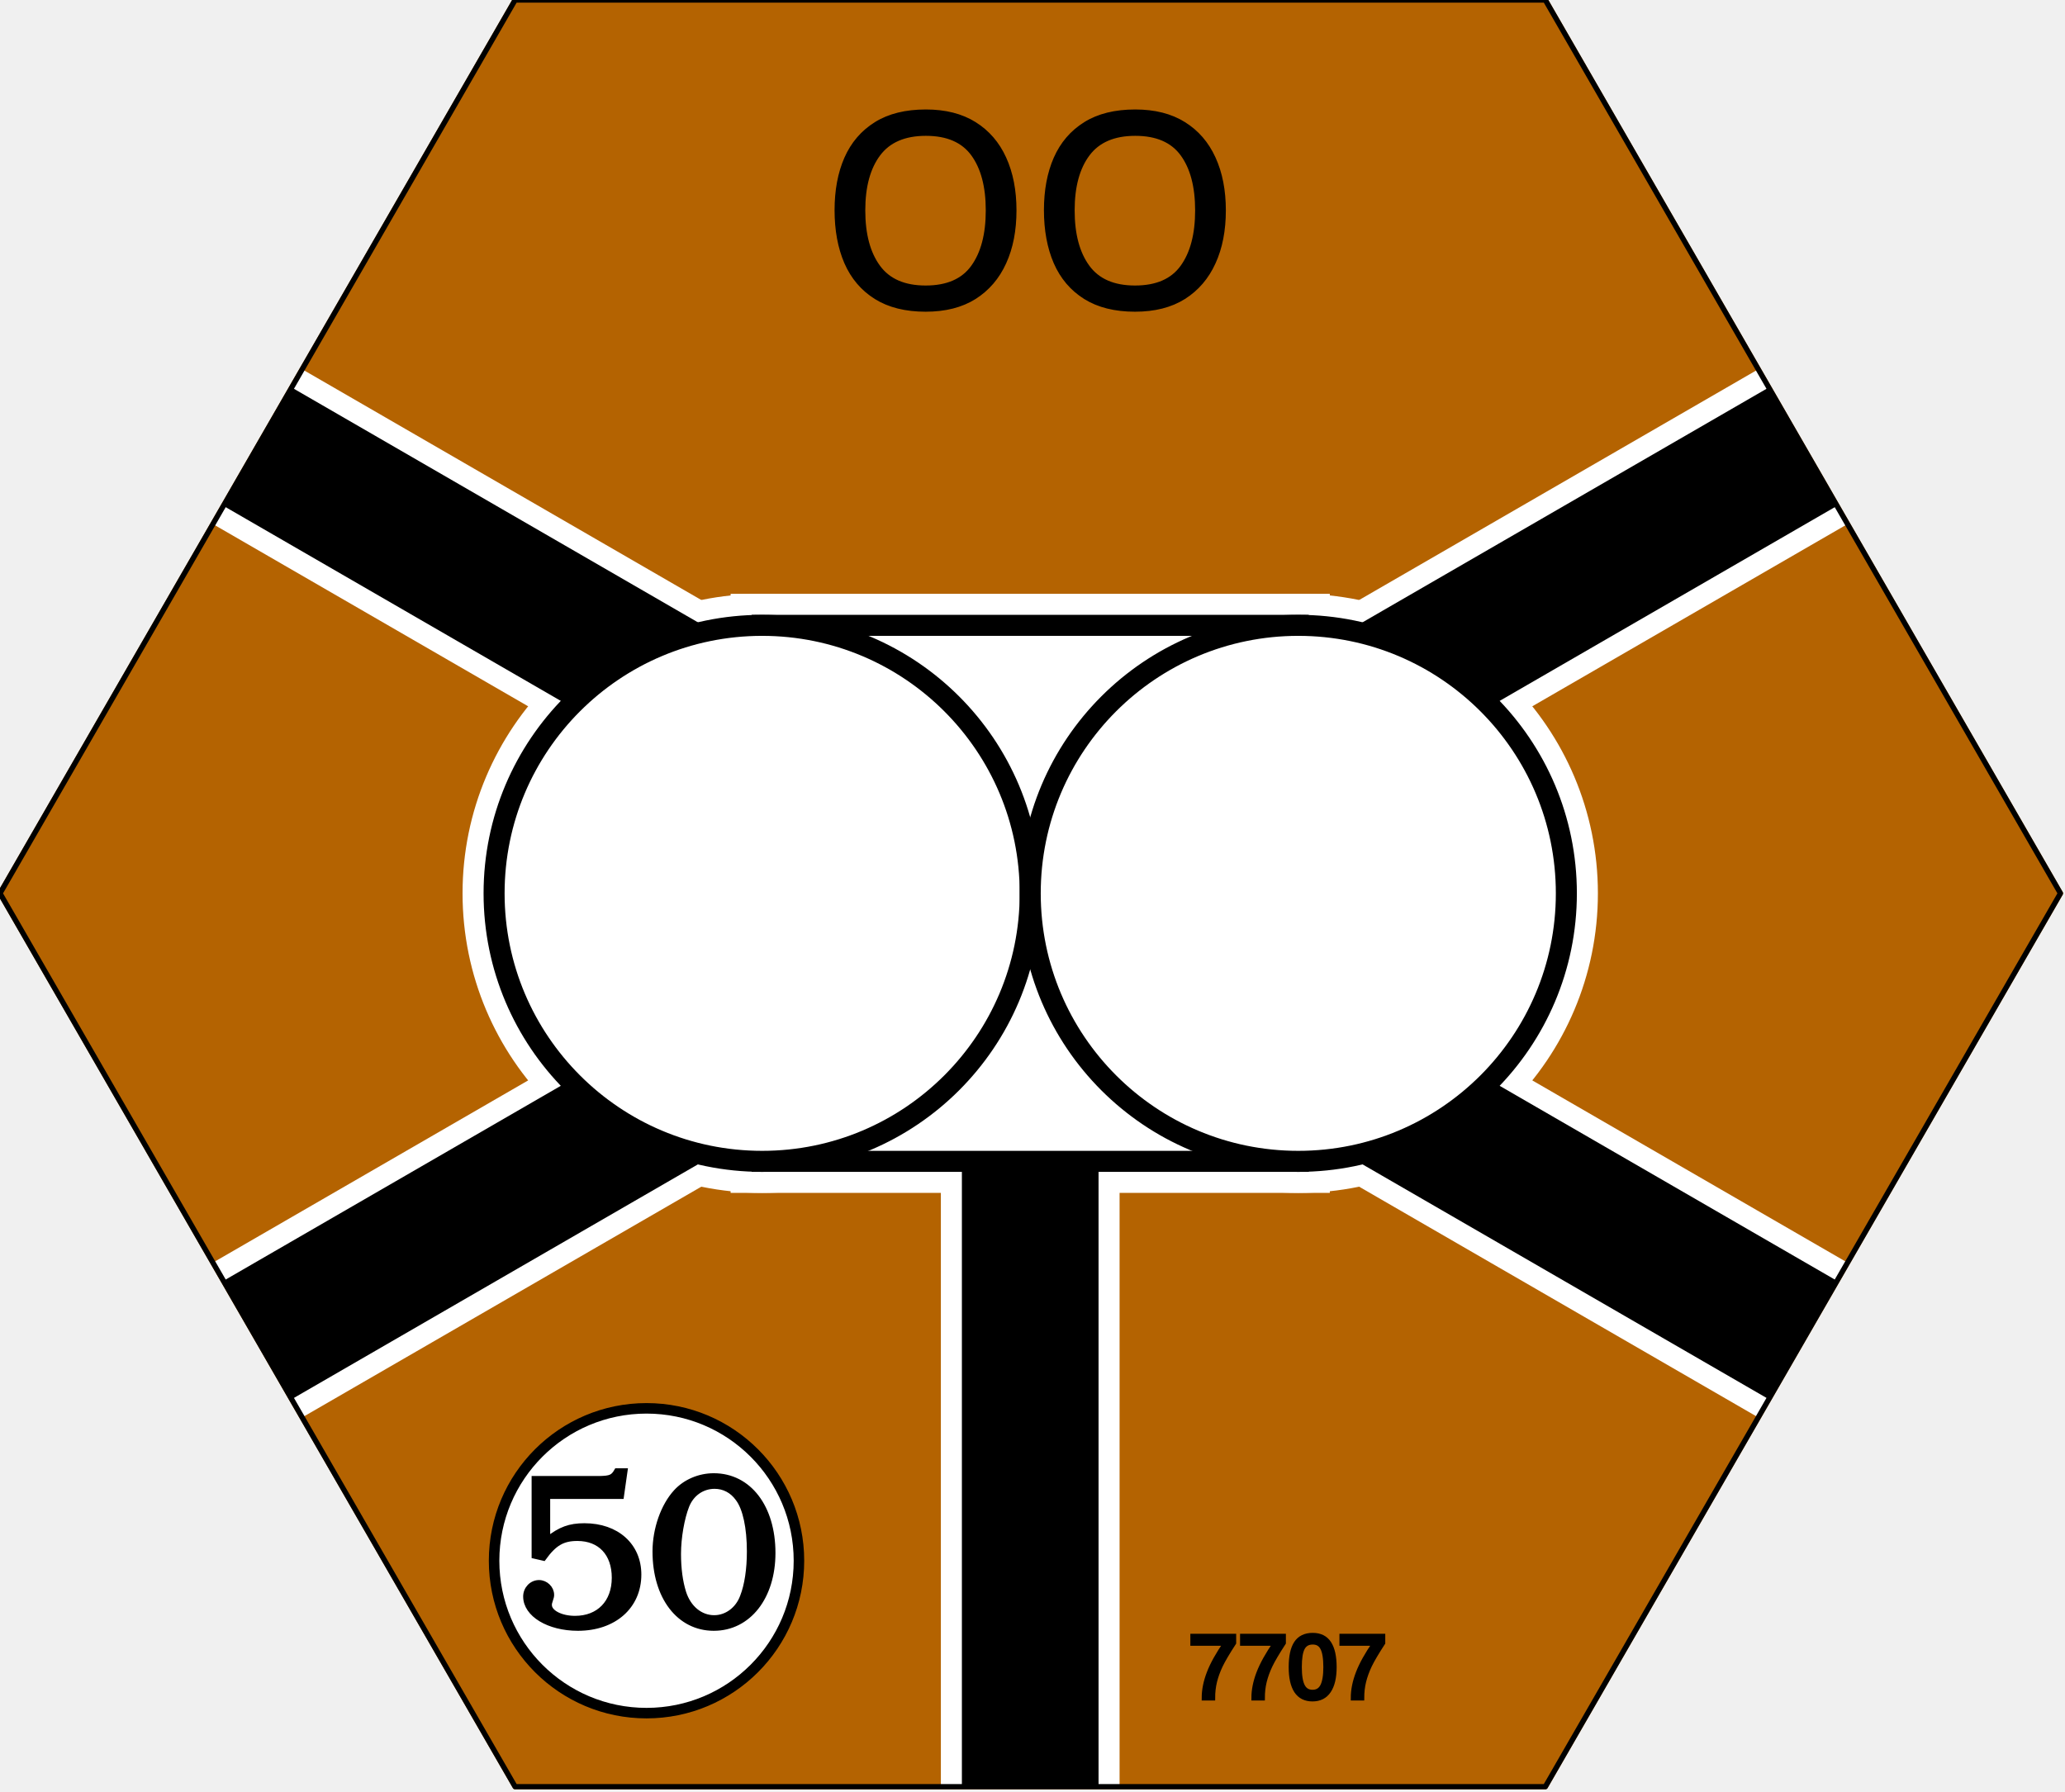
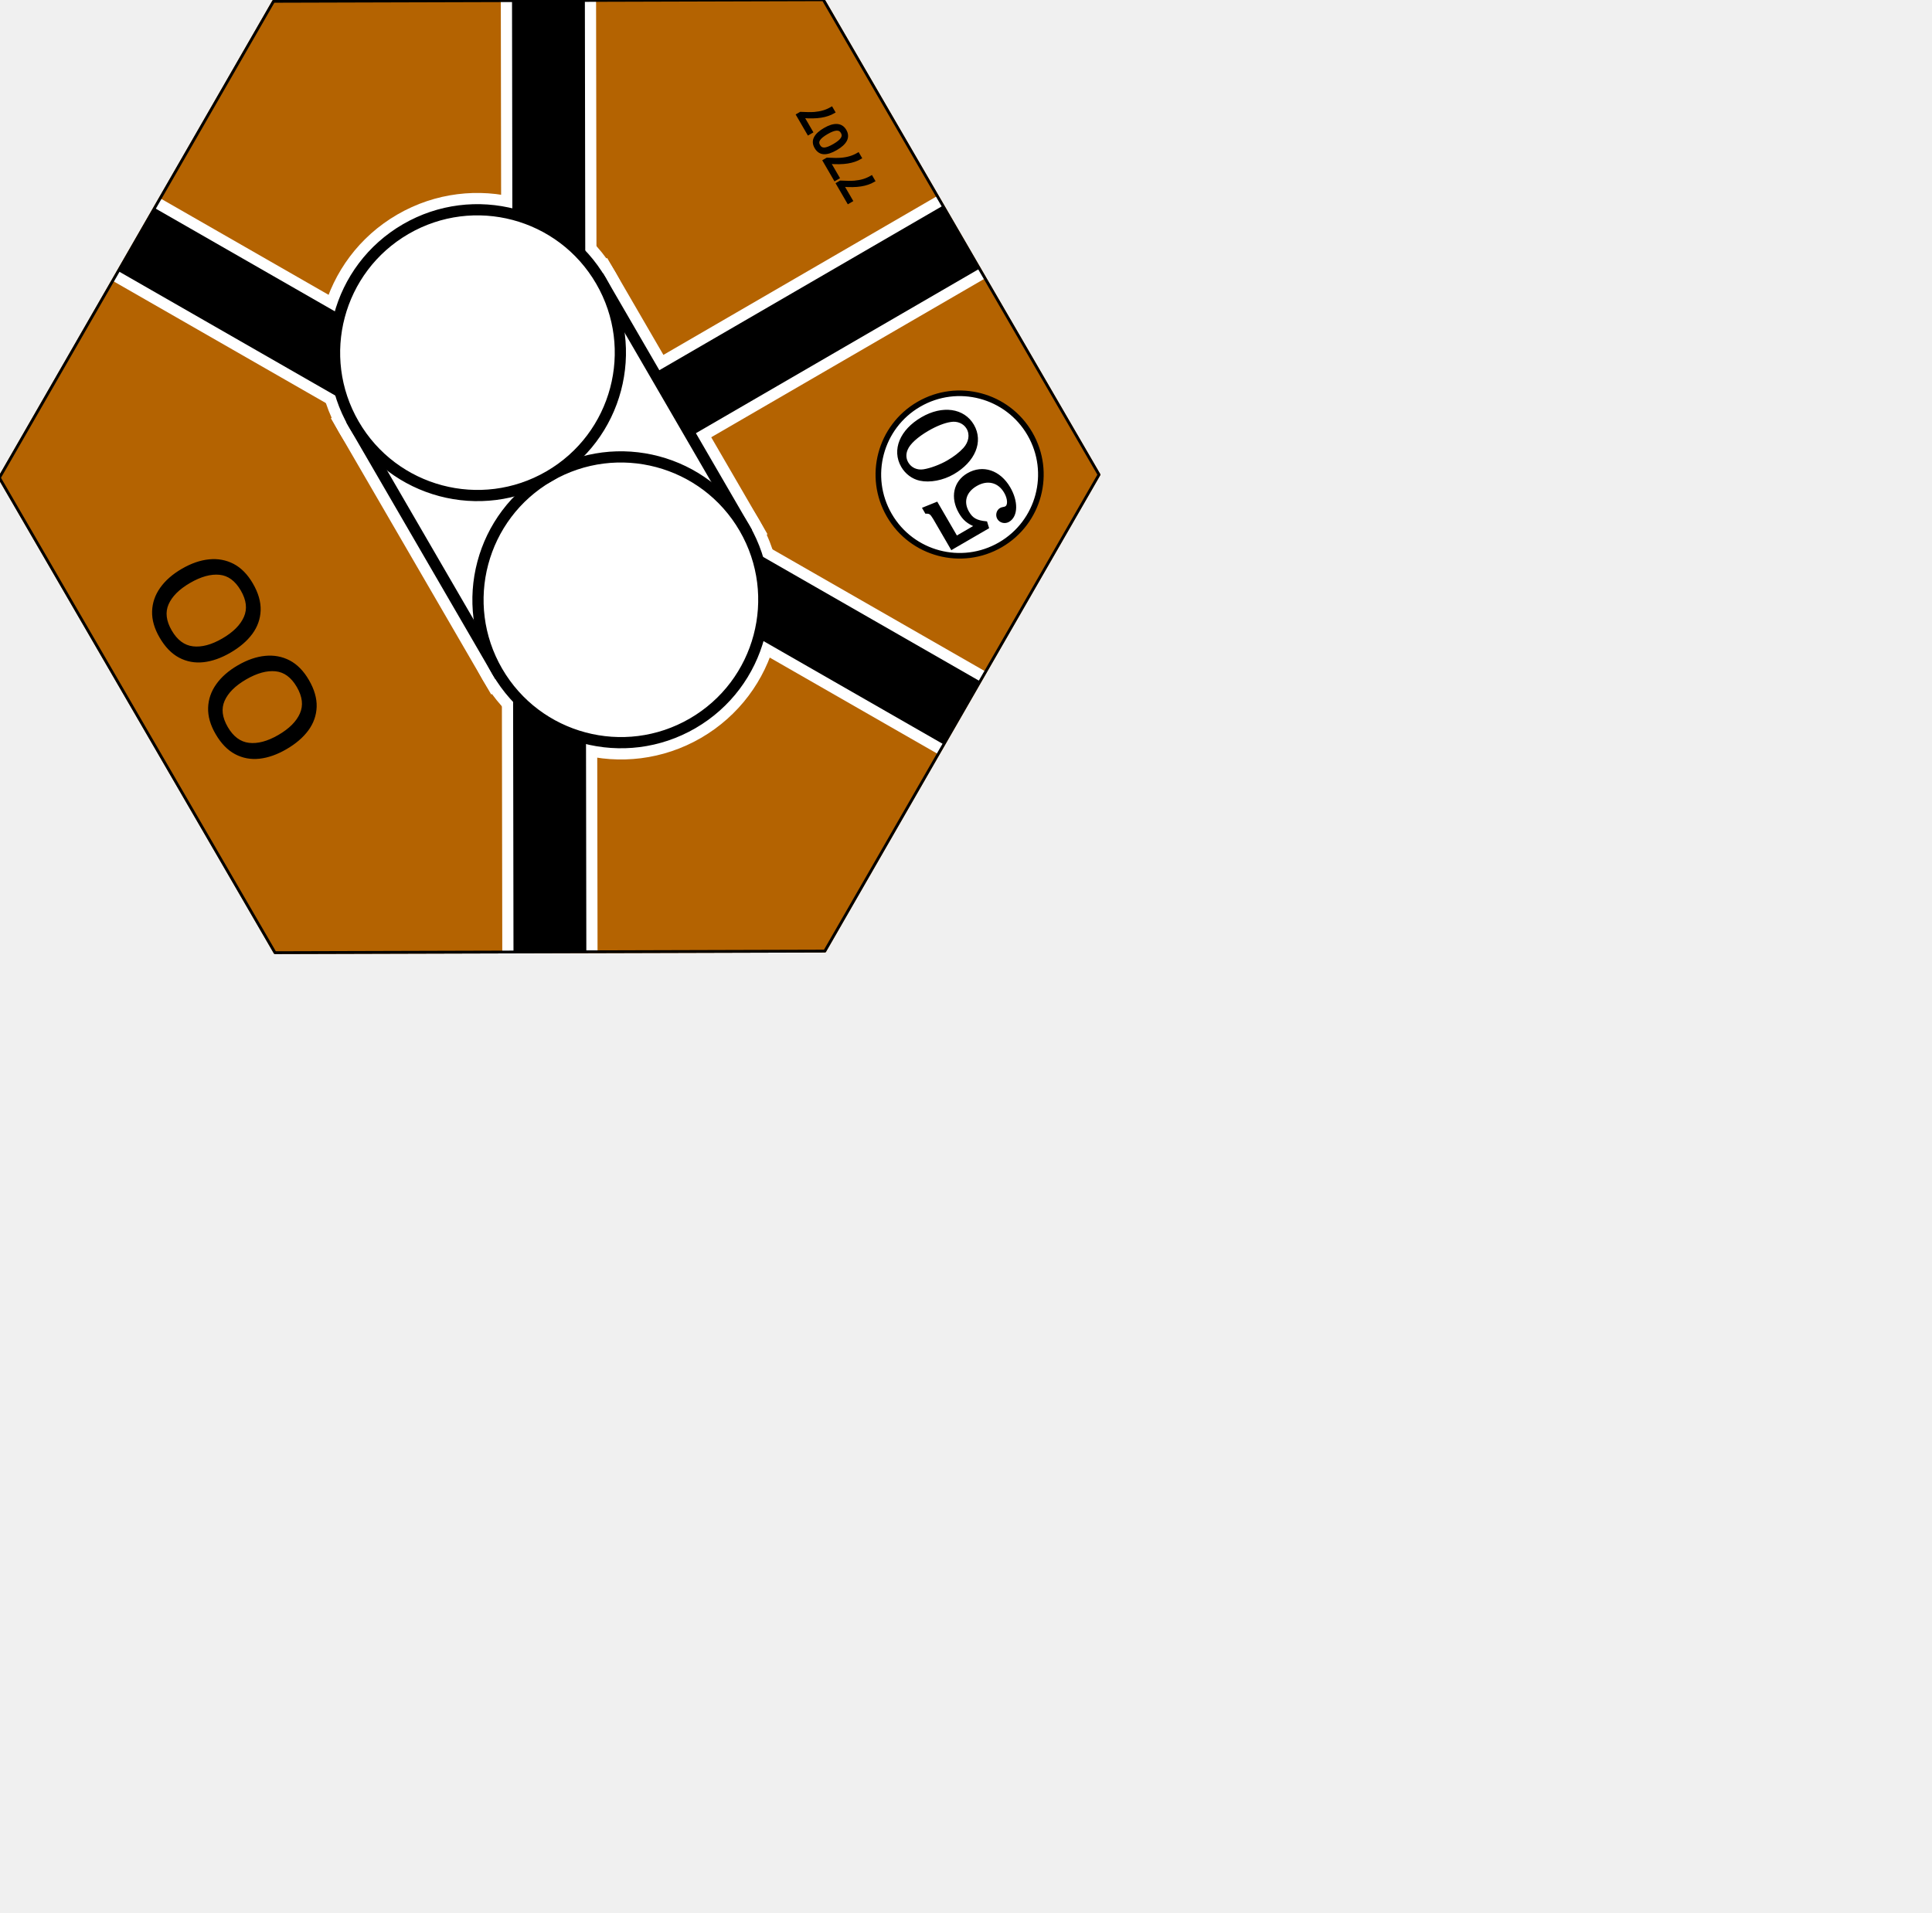
- <svg xmlns="http://www.w3.org/2000/svg" version="1.1">
-   <path d=" M 98,0 L 294,0 L 392,170 L 294,340 L 98,340 L 0,170 Z" fill="#B46301" stroke="#B46301" stroke-width="1" stroke-linejoin="round" />
-   <text x="245" y="318" dy="0.3em" fill="#000000" stroke="#000000" text-anchor="middle" font-family="Arial" font-size="17">7707</text>
-   <polygon points="145,119 247,119 247,221 145,221" fill="#FFFFFF" stroke="#FFFFFF" stroke-width="12" />
-   <circle cx="145" cy="170" r="51" fill="#FFFFFF" stroke="#FFFFFF" stroke-width="12" />
-   <circle cx="247" cy="170" r="51" fill="#FFFFFF" stroke="#FFFFFF" stroke-width="12" />
-   <path d="M 196,170 L 343,85" fill="none" stroke="#FFFFFF" stroke-width="34" stroke-linecap="butt" stroke-linejoin="round" />
-   <path d="M 196,170 L 343,255" fill="none" stroke="#FFFFFF" stroke-width="34" stroke-linecap="butt" stroke-linejoin="round" />
-   <path d="M 196,170 L 196,340" fill="none" stroke="#FFFFFF" stroke-width="34" stroke-linecap="butt" stroke-linejoin="round" />
-   <path d="M 196,170 L 49,255" fill="none" stroke="#FFFFFF" stroke-width="34" stroke-linecap="butt" stroke-linejoin="round" />
-   <path d="M 196,170 L 49,85" fill="none" stroke="#FFFFFF" stroke-width="34" stroke-linecap="butt" stroke-linejoin="round" />
-   <path d="M 196,170 L 343,85" fill="none" stroke="#000000" stroke-width="26" stroke-linecap="butt" stroke-linejoin="round" />
-   <path d="M 196,170 L 343,255" fill="none" stroke="#000000" stroke-width="26" stroke-linecap="butt" stroke-linejoin="round" />
-   <path d="M 196,170 L 196,340" fill="none" stroke="#000000" stroke-width="26" stroke-linecap="butt" stroke-linejoin="round" />
-   <path d="M 196,170 L 49,255" fill="none" stroke="#000000" stroke-width="26" stroke-linecap="butt" stroke-linejoin="round" />
-   <path d="M 196,170 L 49,85" fill="none" stroke="#000000" stroke-width="26" stroke-linecap="butt" stroke-linejoin="round" />
-   <polygon points="145,119 247,119 247,221 145,221" fill="#FFFFFF" stroke="#000000" stroke-width="4" />
-   <circle cx="145" cy="170" r="51" fill="#FFFFFF" stroke="#000000" stroke-width="4" />
-   <circle cx="247" cy="170" r="51" fill="#FFFFFF" stroke="#000000" stroke-width="4" />
-   <circle r="29" cx="123" cy="297" fill="#FFFFFF" stroke="#000000" stroke-width="2" stroke-linejoin="round" />
-   <text x="123" y="297" dy="0.3em" fill="#000000" stroke="#000000" text-anchor="middle" font-family="Bookman Old Style" font-size="41">50</text>
-   <text x="196" y="43" dy="0.3em" fill="#000000" stroke="#000000" text-anchor="middle" font-family="TimpaniHeavy" font-size="51">OO</text>
-   <path d=" M 98,0 L 294,0 L 392,170 L 294,340 L 98,340 L 0,170 Z" fill="none" stroke="black" stroke-width="1" stroke-linejoin="round" />
+ <svg xmlns="http://www.w3.org/2000/svg" version="1.1" id="svg14">
+   <defs id="defs14" />
+   <g id="g14" transform="rotate(-120.126,196,170)">
+     <path d="m 98,0 h 196 l 98,170 -98,170 H 98 L 0,170 Z" fill="#b46301" stroke="#b46301" stroke-width="1" stroke-linejoin="round" id="path1" />
+     <text x="245" y="318" dy="0.3em" fill="#000000" stroke="#000000" text-anchor="middle" font-family="Arial" font-size="17px" id="text1">7707</text>
+     <polygon points="247,119 247,221 145,221 145,119 " fill="#ffffff" stroke="#ffffff" stroke-width="12" id="polygon1" />
+     <circle cx="145" cy="170" r="51" fill="#ffffff" stroke="#ffffff" stroke-width="12" id="circle1" />
+     <circle cx="247" cy="170" r="51" fill="#ffffff" stroke="#ffffff" stroke-width="12" id="circle2" />
+     <path d="M 196,170 343,85" fill="none" stroke="#ffffff" stroke-width="34" stroke-linecap="butt" stroke-linejoin="round" id="path2" />
+     <path d="m 196,170 147,85" fill="none" stroke="#ffffff" stroke-width="34" stroke-linecap="butt" stroke-linejoin="round" id="path3" />
+     <path d="M 196,170 V 340" fill="none" stroke="#ffffff" stroke-width="34" stroke-linecap="butt" stroke-linejoin="round" id="path4" />
+     <path d="M 196,170 49,255" fill="none" stroke="#ffffff" stroke-width="34" stroke-linecap="butt" stroke-linejoin="round" id="path5" />
+     <path d="M 196,170 49,85" fill="none" stroke="#ffffff" stroke-width="34" stroke-linecap="butt" stroke-linejoin="round" id="path6" />
+     <path d="M 196,170 343,85" fill="none" stroke="#000000" stroke-width="26" stroke-linecap="butt" stroke-linejoin="round" id="path7" />
+     <path d="m 196,170 147,85" fill="none" stroke="#000000" stroke-width="26" stroke-linecap="butt" stroke-linejoin="round" id="path8" />
+     <path d="M 196,170 V 340" fill="none" stroke="#000000" stroke-width="26" stroke-linecap="butt" stroke-linejoin="round" id="path9" />
+     <path d="M 196,170 49,255" fill="none" stroke="#000000" stroke-width="26" stroke-linecap="butt" stroke-linejoin="round" id="path10" />
+     <path d="M 196,170 49,85" fill="none" stroke="#000000" stroke-width="26" stroke-linecap="butt" stroke-linejoin="round" id="path11" />
+     <polygon points="247,119 247,221 145,221 145,119 " fill="#ffffff" stroke="#000000" stroke-width="4" id="polygon11" />
+     <circle cx="145" cy="170" r="51" fill="#ffffff" stroke="#000000" stroke-width="4" id="circle11" />
+     <circle cx="247" cy="170" r="51" fill="#ffffff" stroke="#000000" stroke-width="4" id="circle12" />
+     <circle r="29" cx="123" cy="297" fill="#ffffff" stroke="#000000" stroke-width="2" stroke-linejoin="round" id="circle13" />
+     <text x="123" y="297" dy="0.3em" fill="#000000" stroke="#000000" text-anchor="middle" font-family="'Bookman Old Style'" font-size="41px" id="text13">50</text>
+     <text x="196" y="43" dy="0.3em" fill="#000000" stroke="#000000" text-anchor="middle" font-family="TimpaniHeavy" font-size="51px" id="text14">OO</text>
+     <path d="m 98,0 h 196 l 98,170 -98,170 H 98 L 0,170 Z" fill="none" stroke="#000000" stroke-width="1" stroke-linejoin="round" id="path14" />
+   </g>
</svg>
